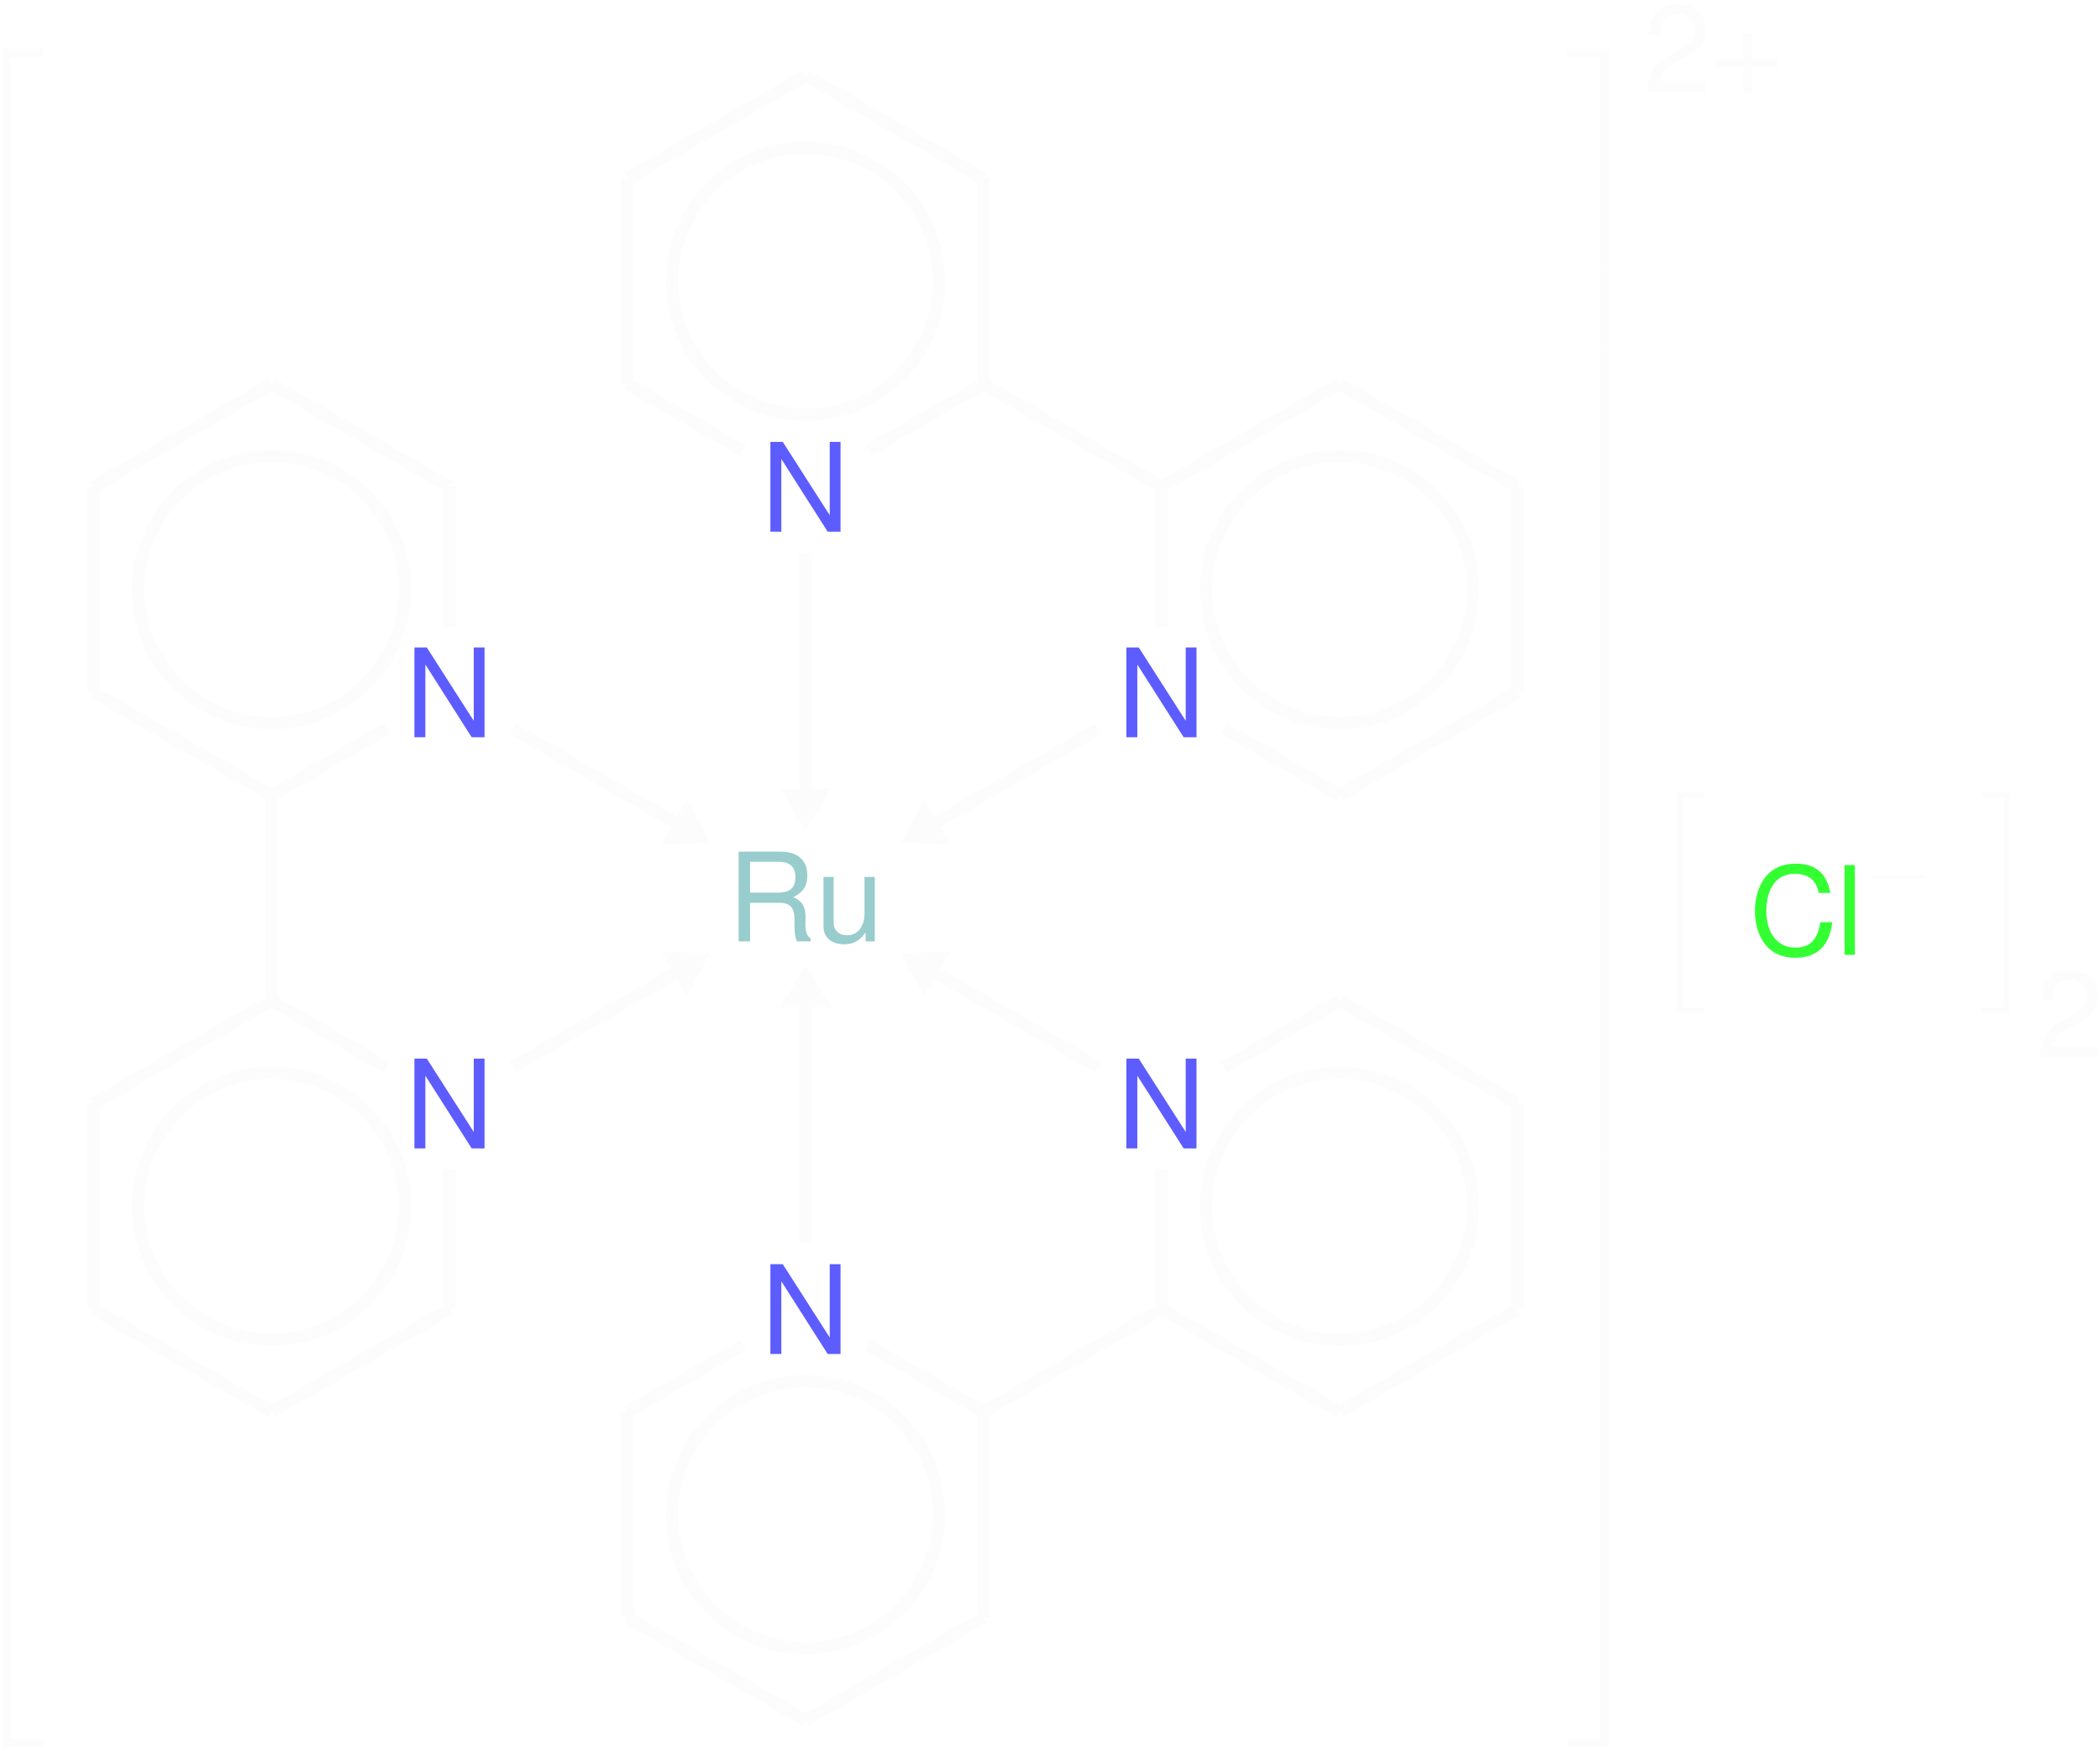
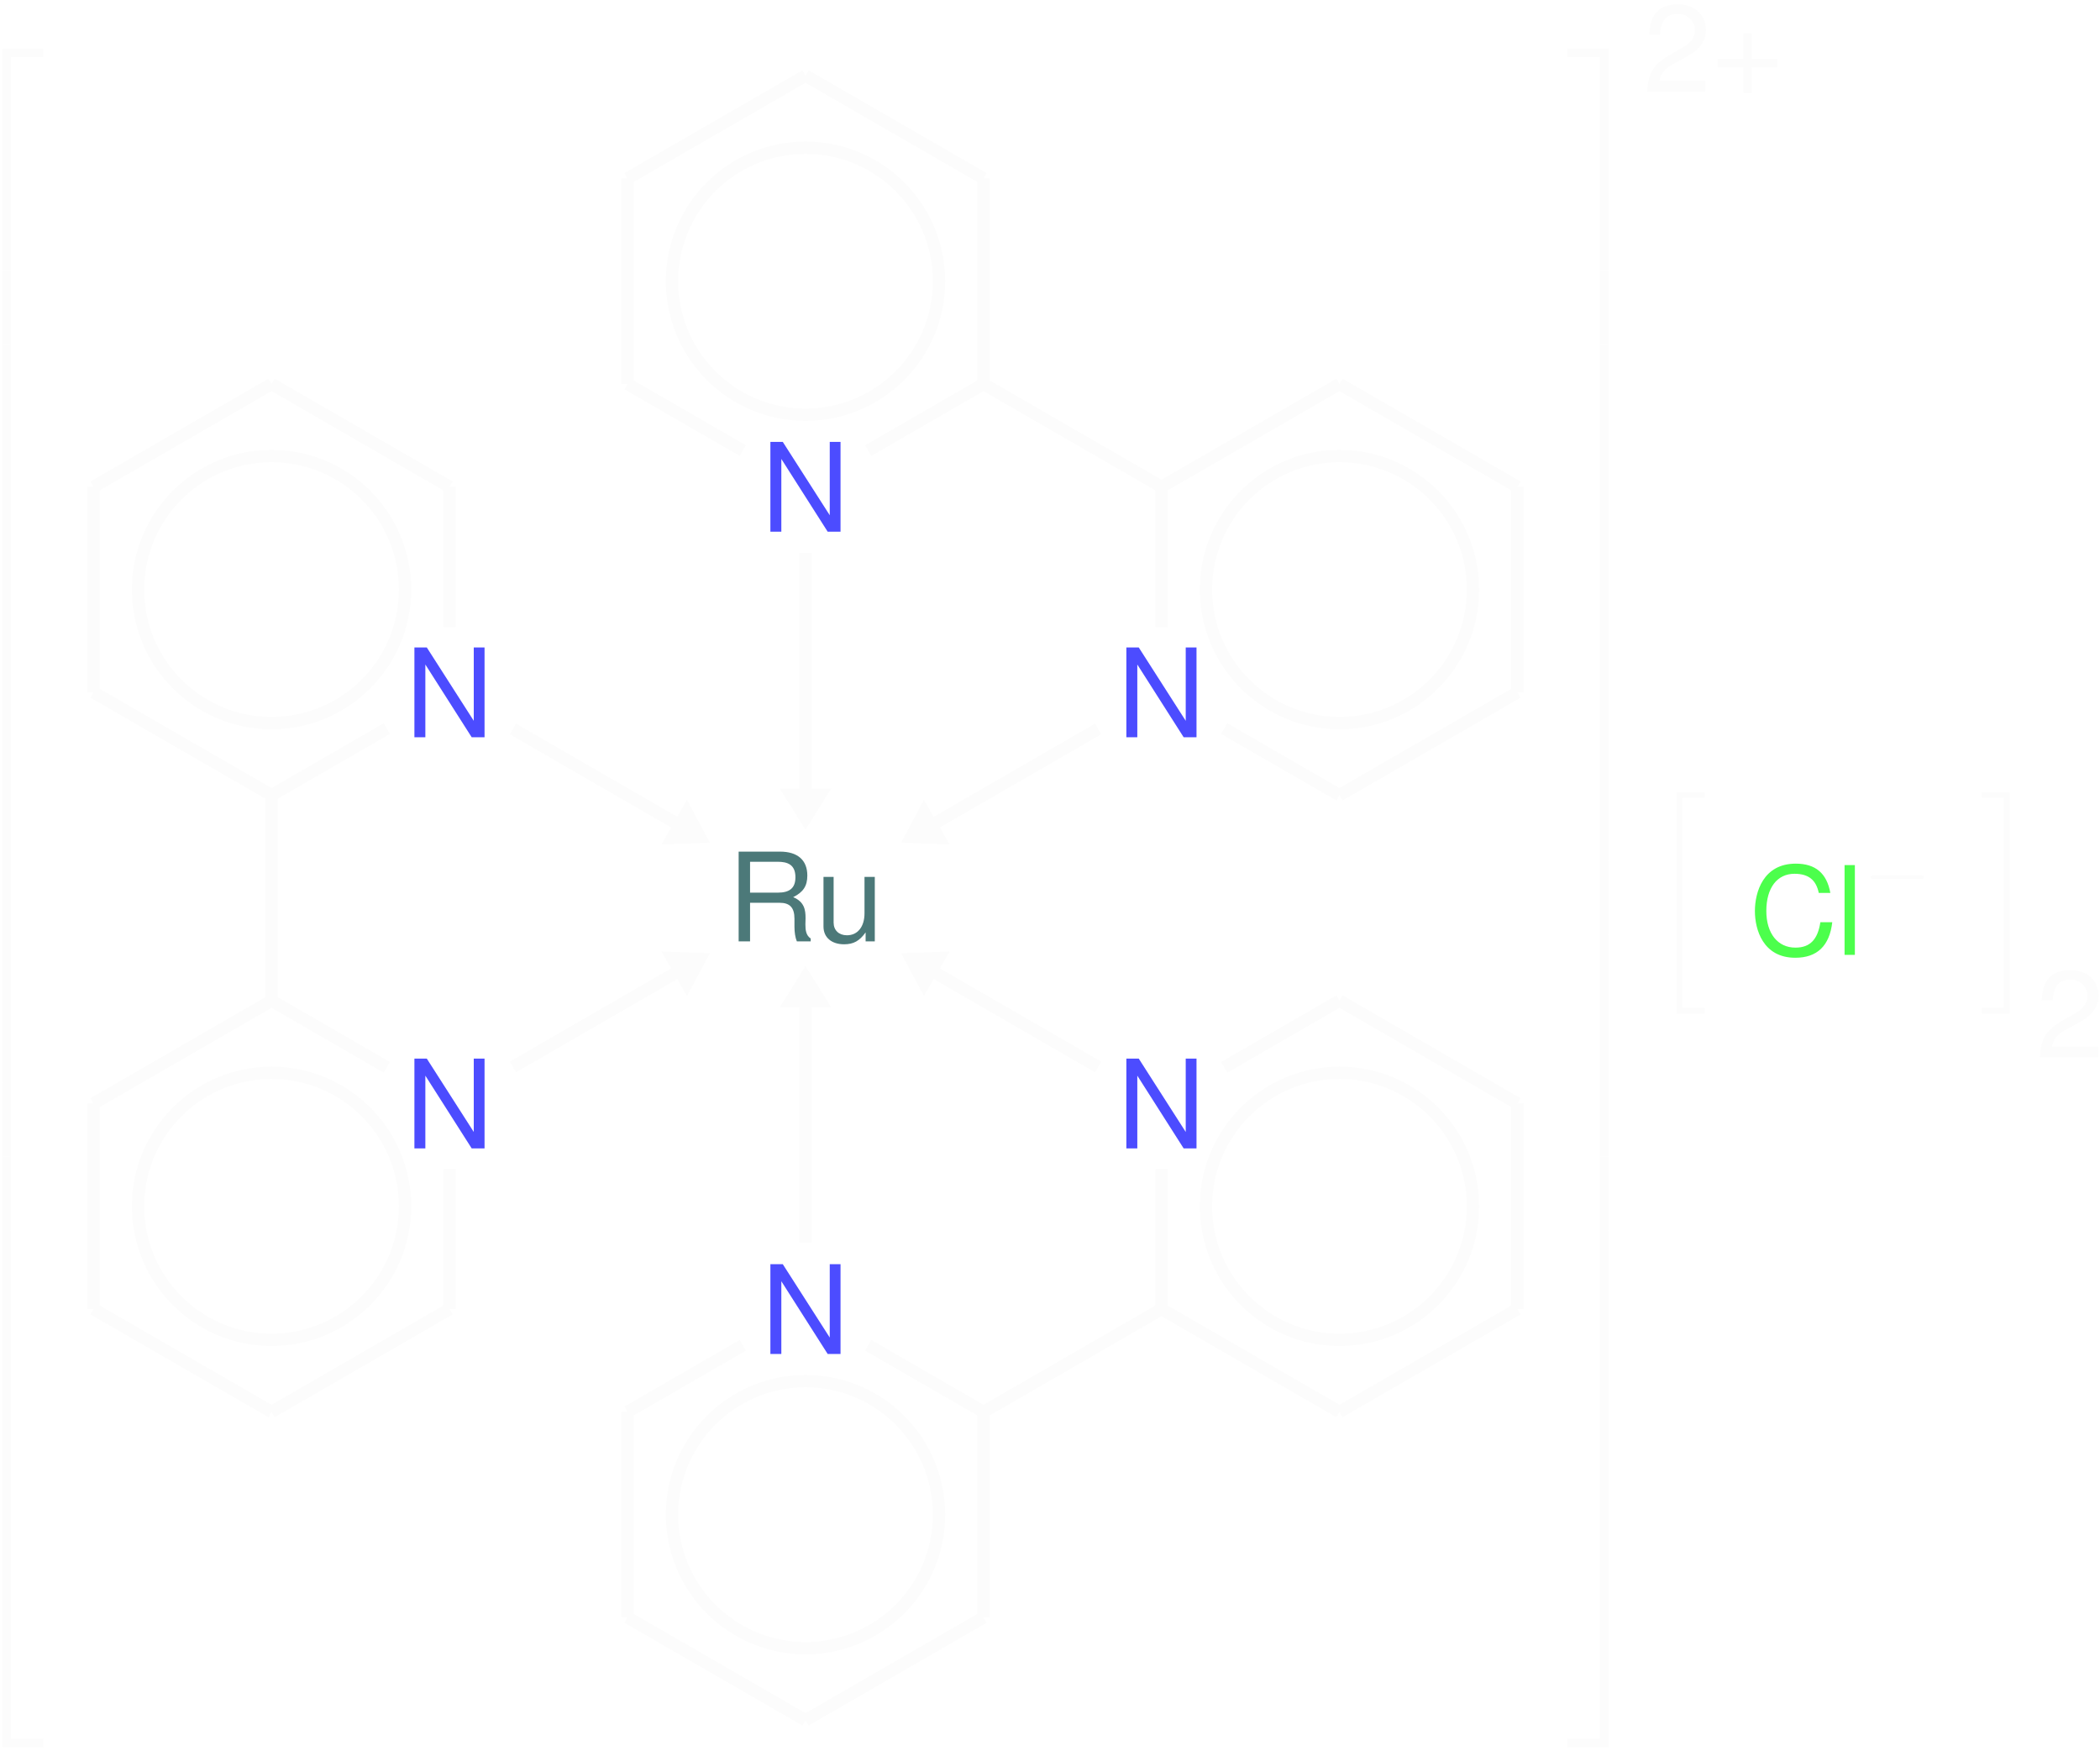
<svg xmlns="http://www.w3.org/2000/svg" xmlns:xlink="http://www.w3.org/1999/xlink" width="204pt" height="170pt" viewBox="0 0 204 170" version="1.1">
  <defs>
    <g>
      <symbol overflow="visible" id="glyph0-0">
        <path style="stroke:none;" d="" />
      </symbol>
      <symbol overflow="visible" id="glyph0-1">
        <path style="stroke:none;" d="M 3.891 21.031 L 4.719 21.031 L 4.719 0.359 L 7.875 0.359 L 7.875 -0.469 L 3.891 -0.469 Z M 3.891 21.031 " />
      </symbol>
      <symbol overflow="visible" id="glyph0-2">
        <path style="stroke:none;" d="M 3.891 7.188 L 4.719 7.188 L 4.719 -0.016 L 3.891 -0.016 Z M 3.891 7.188 " />
      </symbol>
      <symbol overflow="visible" id="glyph0-3">
        <path style="stroke:none;" d="M 3.891 21.031 L 7.875 21.031 L 7.875 20.203 L 4.719 20.203 L 4.719 -0.484 L 3.891 -0.484 Z M 3.891 21.031 " />
      </symbol>
      <symbol overflow="visible" id="glyph0-4">
        <path style="stroke:none;" d="M 3.234 21.031 L 4.062 21.031 L 4.062 -0.469 L 0.078 -0.469 L 0.078 0.359 L 3.234 0.359 Z M 3.234 21.031 " />
      </symbol>
      <symbol overflow="visible" id="glyph0-5">
        <path style="stroke:none;" d="M 3.234 7.188 L 4.062 7.188 L 4.062 -0.016 L 3.234 -0.016 Z M 3.234 7.188 " />
      </symbol>
      <symbol overflow="visible" id="glyph0-6">
        <path style="stroke:none;" d="M 3.234 20.203 L 0.078 20.203 L 0.078 21.031 L 4.062 21.031 L 4.062 -0.484 L 3.234 -0.484 Z M 3.234 20.203 " />
      </symbol>
      <symbol overflow="visible" id="glyph0-7">
        <path style="stroke:none;" d="M 2.703 21.031 L 5.422 21.031 L 5.422 20.469 L 3.266 20.469 L 3.266 0.078 L 5.422 0.078 L 5.422 -0.484 L 2.703 -0.484 Z M 2.703 21.031 " />
      </symbol>
      <symbol overflow="visible" id="glyph0-8">
        <path style="stroke:none;" d="M 2.359 20.469 L 0.219 20.469 L 0.219 21.031 L 2.922 21.031 L 2.922 -0.484 L 0.219 -0.484 L 0.219 0.078 L 2.359 0.078 Z M 2.359 20.469 " />
      </symbol>
      <symbol overflow="visible" id="glyph1-0">
        <path style="stroke:none;" d="M 7.406 -6.219 C 7.406 -7.609 6.406 -8.516 4.859 -8.516 C 3.125 -8.516 2.234 -7.547 2.234 -5.719 L 3.25 -5.719 C 3.25 -6.781 3.547 -7.578 4.797 -7.578 C 5.719 -7.578 6.328 -7.031 6.328 -6.219 C 6.328 -4.703 4.188 -4.312 4.188 -2.688 L 4.188 -2.031 L 5.266 -2.031 L 5.266 -2.594 C 5.266 -4.016 7.406 -4.25 7.406 -6.219 Z M 5.266 -0.891 L 4.188 -0.891 L 4.188 0.344 L 5.266 0.344 Z M 0.422 1.656 L 9.141 1.656 L 9.141 -9.562 L 0.422 -9.562 Z M 1.406 0.828 L 1.406 -8.719 L 8.156 -8.719 L 8.156 0.828 Z M 1.406 0.828 " />
      </symbol>
      <symbol overflow="visible" id="glyph1-1">
        <path style="stroke:none;" d="M 6.25 -4.297 C 7.234 -4.781 7.625 -5.391 7.625 -6.391 C 7.625 -7.891 6.688 -8.719 4.969 -8.719 L 0.953 -8.719 L 0.953 0 L 2.062 0 L 2.062 -3.75 L 4.938 -3.75 C 5.922 -3.75 6.375 -3.281 6.375 -2.203 L 6.375 -1.422 C 6.375 -0.891 6.453 -0.359 6.609 0 L 7.953 0 L 7.953 -0.281 C 7.5 -0.578 7.438 -1.094 7.438 -1.656 C 7.438 -1.844 7.453 -2.062 7.453 -2.266 C 7.453 -3.047 7.344 -3.844 6.25 -4.297 Z M 6.469 -6.234 C 6.469 -5.203 5.938 -4.734 4.75 -4.734 L 2.062 -4.734 L 2.062 -7.734 L 4.75 -7.734 C 5.688 -7.734 6.469 -7.469 6.469 -6.234 Z M 6.469 -6.234 " />
      </symbol>
      <symbol overflow="visible" id="glyph1-2">
        <path style="stroke:none;" d="M 5.703 0 L 5.703 -6.266 L 4.703 -6.266 L 4.703 -2.719 C 4.703 -1.438 4.047 -0.594 3 -0.594 C 2.219 -0.594 1.703 -1.078 1.703 -1.828 L 1.703 -6.266 L 0.719 -6.266 L 0.719 -1.438 C 0.719 -0.391 1.5 0.281 2.719 0.281 C 3.641 0.281 4.219 -0.047 4.812 -0.875 L 4.812 0 Z M 5.703 0 " />
      </symbol>
      <symbol overflow="visible" id="glyph1-3">
        <path style="stroke:none;" d="M 7.766 -8.719 L 6.719 -8.719 L 6.719 -1.594 L 2.156 -8.719 L 0.953 -8.719 L 0.953 0 L 2.016 0 L 2.016 -7.062 L 6.516 0 L 7.766 0 Z M 7.766 -8.719 " />
      </symbol>
      <symbol overflow="visible" id="glyph1-4">
        <path style="stroke:none;" d="M 0.484 -4.25 C 0.484 -2.469 1.266 0.281 4.406 0.281 C 6.531 0.281 7.734 -0.875 8 -3.172 L 6.844 -3.172 C 6.594 -1.531 5.875 -0.703 4.422 -0.703 C 2.688 -0.703 1.594 -2.094 1.594 -4.266 C 1.594 -6.5 2.641 -7.875 4.328 -7.875 C 5.734 -7.875 6.438 -7.234 6.688 -6.016 L 7.812 -6.016 C 7.469 -7.922 6.375 -8.859 4.453 -8.859 C 1.281 -8.859 0.484 -6.078 0.484 -4.25 Z M 0.484 -4.25 " />
      </symbol>
      <symbol overflow="visible" id="glyph1-5">
        <path style="stroke:none;" d="M 1.719 -8.719 L 0.719 -8.719 L 0.719 0 L 1.719 0 Z M 1.719 -8.719 " />
      </symbol>
      <symbol overflow="visible" id="glyph1-6">
        <path style="stroke:none;" d="M 0.594 -5.531 L 1.656 -5.531 C 1.703 -6.328 1.906 -7.547 3.359 -7.547 C 4.312 -7.547 5.031 -6.875 5.031 -5.969 C 5.031 -5.297 4.641 -4.719 3.891 -4.297 L 2.781 -3.672 C 1.016 -2.672 0.5 -1.859 0.406 0 L 6.047 0 L 6.047 -1.047 L 1.594 -1.047 C 1.703 -1.734 2.062 -2.219 3.125 -2.781 L 4.312 -3.438 C 5.5 -4.078 6.109 -4.953 6.109 -5.984 C 6.109 -7.453 5 -8.469 3.391 -8.469 C 2.234 -8.469 0.672 -8.094 0.594 -5.531 Z M 0.594 -5.531 " />
      </symbol>
      <symbol overflow="visible" id="glyph1-7">
        <path style="stroke:none;" d="M 6.391 -3.188 L 3.906 -3.188 L 3.906 -5.672 L 3.078 -5.672 L 3.078 -3.188 L 0.594 -3.188 L 0.594 -2.359 L 3.078 -2.359 L 3.078 0.125 L 3.906 0.125 L 3.906 -2.359 L 6.391 -2.359 Z M 6.391 -3.188 " />
      </symbol>
      <symbol overflow="visible" id="glyph2-0">
        <path style="stroke:none;" d="" />
      </symbol>
      <symbol overflow="visible" id="glyph2-1">
        <path style="stroke:none;" d="M 5.562 -1.812 C 5.703 -1.812 5.875 -1.812 5.875 -1.984 C 5.875 -2.172 5.703 -2.172 5.562 -2.172 L 1 -2.172 C 0.875 -2.172 0.703 -2.172 0.703 -1.984 C 0.703 -1.812 0.875 -1.812 1 -1.812 Z M 5.562 -1.812 " />
      </symbol>
    </g>
  </defs>
  <g id="surface31">
    <g style="fill:rgb(98.999%,98.999%,98.999%);fill-opacity:1;">
      <use xlink:href="#glyph0-1" x="-3.665" y="5.193" />
    </g>
    <g style="fill:rgb(98.999%,98.999%,98.999%);fill-opacity:1;">
      <use xlink:href="#glyph0-2" x="-3.665" y="26.235" />
    </g>
    <g style="fill:rgb(98.999%,98.999%,98.999%);fill-opacity:1;">
      <use xlink:href="#glyph0-2" x="-3.665" y="33.408" />
    </g>
    <g style="fill:rgb(98.999%,98.999%,98.999%);fill-opacity:1;">
      <use xlink:href="#glyph0-2" x="-3.665" y="40.581" />
    </g>
    <g style="fill:rgb(98.999%,98.999%,98.999%);fill-opacity:1;">
      <use xlink:href="#glyph0-2" x="-3.665" y="47.754" />
    </g>
    <g style="fill:rgb(98.999%,98.999%,98.999%);fill-opacity:1;">
      <use xlink:href="#glyph0-2" x="-3.665" y="54.927" />
    </g>
    <g style="fill:rgb(98.999%,98.999%,98.999%);fill-opacity:1;">
      <use xlink:href="#glyph0-2" x="-3.665" y="62.1" />
    </g>
    <g style="fill:rgb(98.999%,98.999%,98.999%);fill-opacity:1;">
      <use xlink:href="#glyph0-2" x="-3.665" y="69.274" />
    </g>
    <g style="fill:rgb(98.999%,98.999%,98.999%);fill-opacity:1;">
      <use xlink:href="#glyph0-2" x="-3.665" y="76.447" />
    </g>
    <g style="fill:rgb(98.999%,98.999%,98.999%);fill-opacity:1;">
      <use xlink:href="#glyph0-2" x="-3.665" y="83.62" />
    </g>
    <g style="fill:rgb(98.999%,98.999%,98.999%);fill-opacity:1;">
      <use xlink:href="#glyph0-2" x="-3.665" y="90.793" />
    </g>
    <g style="fill:rgb(98.999%,98.999%,98.999%);fill-opacity:1;">
      <use xlink:href="#glyph0-2" x="-3.665" y="97.966" />
    </g>
    <g style="fill:rgb(98.999%,98.999%,98.999%);fill-opacity:1;">
      <use xlink:href="#glyph0-2" x="-3.665" y="105.139" />
    </g>
    <g style="fill:rgb(98.999%,98.999%,98.999%);fill-opacity:1;">
      <use xlink:href="#glyph0-2" x="-3.665" y="112.313" />
    </g>
    <g style="fill:rgb(98.999%,98.999%,98.999%);fill-opacity:1;">
      <use xlink:href="#glyph0-2" x="-3.665" y="119.486" />
    </g>
    <g style="fill:rgb(98.999%,98.999%,98.999%);fill-opacity:1;">
      <use xlink:href="#glyph0-2" x="-3.665" y="126.659" />
    </g>
    <g style="fill:rgb(98.999%,98.999%,98.999%);fill-opacity:1;">
      <use xlink:href="#glyph0-2" x="-3.665" y="133.832" />
    </g>
    <g style="fill:rgb(98.999%,98.999%,98.999%);fill-opacity:1;">
      <use xlink:href="#glyph0-2" x="-3.665" y="141.005" />
    </g>
    <g style="fill:rgb(98.999%,98.999%,98.999%);fill-opacity:1;">
      <use xlink:href="#glyph0-3" x="-3.665" y="148.657" />
    </g>
-     <g style="fill:rgb(59.999%,79.999%,79.999%);fill-opacity:1;">
+     <g style="fill:rgb(29.999%,47.499%,47.499%);fill-opacity:1;">
      <use xlink:href="#glyph1-1" x="70.801" y="91.427" />
      <use xlink:href="#glyph1-2" x="79.277" y="91.427" />
    </g>
-     <g style="fill:rgb(35.999%,35.999%,100%);fill-opacity:1;">
+     <g style="fill:rgb(29.999%,29.999%,100%);fill-opacity:1;">
      <use xlink:href="#glyph1-3" x="108.466" y="111.529" />
    </g>
    <path style="fill:none;stroke-width:1.196;stroke-linecap:butt;stroke-linejoin:miter;stroke:rgb(98.999%,98.999%,98.999%);stroke-opacity:1;stroke-miterlimit:10;" d="M 64.841 -25.729 C 64.841 -18.565 59.032 -12.761 51.872 -12.761 C 44.708 -12.761 38.903 -18.565 38.903 -25.729 C 38.903 -32.889 44.708 -38.698 51.872 -38.698 C 59.032 -38.698 64.841 -32.889 64.841 -25.729 " transform="matrix(1,0,0,-1,78.249,91.427)" />
    <path style="fill:none;stroke-width:1.196;stroke-linecap:butt;stroke-linejoin:miter;stroke:rgb(98.999%,98.999%,98.999%);stroke-opacity:1;stroke-miterlimit:10;" d="M 34.583 -22.096 L 34.583 -35.71 " transform="matrix(1,0,0,-1,78.249,91.427)" />
    <path style="fill:none;stroke-width:1.196;stroke-linecap:butt;stroke-linejoin:miter;stroke:rgb(98.999%,98.999%,98.999%);stroke-opacity:1;stroke-miterlimit:10;" d="M 34.583 -35.71 L 51.872 -45.694 " transform="matrix(1,0,0,-1,78.249,91.427)" />
    <path style="fill:none;stroke-width:1.196;stroke-linecap:butt;stroke-linejoin:miter;stroke:rgb(98.999%,98.999%,98.999%);stroke-opacity:1;stroke-miterlimit:10;" d="M 51.872 -45.694 L 69.161 -35.71 " transform="matrix(1,0,0,-1,78.249,91.427)" />
    <path style="fill:none;stroke-width:1.196;stroke-linecap:butt;stroke-linejoin:miter;stroke:rgb(98.999%,98.999%,98.999%);stroke-opacity:1;stroke-miterlimit:10;" d="M 69.161 -35.71 L 69.161 -15.745 " transform="matrix(1,0,0,-1,78.249,91.427)" />
    <path style="fill:none;stroke-width:1.196;stroke-linecap:butt;stroke-linejoin:miter;stroke:rgb(98.999%,98.999%,98.999%);stroke-opacity:1;stroke-miterlimit:10;" d="M 69.161 -15.745 L 51.872 -5.761 " transform="matrix(1,0,0,-1,78.249,91.427)" />
    <path style="fill:none;stroke-width:1.196;stroke-linecap:butt;stroke-linejoin:miter;stroke:rgb(98.999%,98.999%,98.999%);stroke-opacity:1;stroke-miterlimit:10;" d="M 64.841 34.169 C 64.841 41.329 59.032 47.138 51.872 47.138 C 44.708 47.138 38.903 41.329 38.903 34.169 C 38.903 27.005 44.708 21.2 51.872 21.2 C 59.032 21.2 64.841 27.005 64.841 34.169 " transform="matrix(1,0,0,-1,78.249,91.427)" />
    <path style="fill:none;stroke-width:1.196;stroke-linecap:butt;stroke-linejoin:miter;stroke:rgb(98.999%,98.999%,98.999%);stroke-opacity:1;stroke-miterlimit:10;" d="M 51.872 14.204 L 69.161 24.185 " transform="matrix(1,0,0,-1,78.249,91.427)" />
    <path style="fill:none;stroke-width:1.196;stroke-linecap:butt;stroke-linejoin:miter;stroke:rgb(98.999%,98.999%,98.999%);stroke-opacity:1;stroke-miterlimit:10;" d="M 69.161 24.185 L 69.161 44.15 " transform="matrix(1,0,0,-1,78.249,91.427)" />
    <path style="fill:none;stroke-width:1.196;stroke-linecap:butt;stroke-linejoin:miter;stroke:rgb(98.999%,98.999%,98.999%);stroke-opacity:1;stroke-miterlimit:10;" d="M 69.161 44.15 L 51.872 54.134 " transform="matrix(1,0,0,-1,78.249,91.427)" />
    <path style="fill:none;stroke-width:1.196;stroke-linecap:butt;stroke-linejoin:miter;stroke:rgb(98.999%,98.999%,98.999%);stroke-opacity:1;stroke-miterlimit:10;" d="M 51.872 54.134 L 34.583 44.15 " transform="matrix(1,0,0,-1,78.249,91.427)" />
    <path style="fill:none;stroke-width:1.196;stroke-linecap:butt;stroke-linejoin:miter;stroke:rgb(98.999%,98.999%,98.999%);stroke-opacity:1;stroke-miterlimit:10;" d="M 34.583 44.15 L 17.29 54.134 " transform="matrix(1,0,0,-1,78.249,91.427)" />
    <path style="fill:none;stroke-width:1.196;stroke-linecap:butt;stroke-linejoin:miter;stroke:rgb(98.999%,98.999%,98.999%);stroke-opacity:1;stroke-miterlimit:10;" d="M 12.97 64.115 C 12.97 71.279 7.161 77.083 0.001 77.083 C -7.163 77.083 -12.968 71.279 -12.968 64.115 C -12.968 56.954 -7.163 51.15 0.001 51.15 C 7.161 51.15 12.97 56.954 12.97 64.115 " transform="matrix(1,0,0,-1,78.249,91.427)" />
    <path style="fill:none;stroke-width:1.196;stroke-linecap:butt;stroke-linejoin:miter;stroke:rgb(98.999%,98.999%,98.999%);stroke-opacity:1;stroke-miterlimit:10;" d="M 17.29 54.134 L 17.29 74.099 " transform="matrix(1,0,0,-1,78.249,91.427)" />
    <path style="fill:none;stroke-width:1.196;stroke-linecap:butt;stroke-linejoin:miter;stroke:rgb(98.999%,98.999%,98.999%);stroke-opacity:1;stroke-miterlimit:10;" d="M 17.29 74.099 L 0.001 84.083 " transform="matrix(1,0,0,-1,78.249,91.427)" />
    <path style="fill:none;stroke-width:1.196;stroke-linecap:butt;stroke-linejoin:miter;stroke:rgb(98.999%,98.999%,98.999%);stroke-opacity:1;stroke-miterlimit:10;" d="M 0.001 84.083 L -17.292 74.099 " transform="matrix(1,0,0,-1,78.249,91.427)" />
    <path style="fill:none;stroke-width:1.196;stroke-linecap:butt;stroke-linejoin:miter;stroke:rgb(98.999%,98.999%,98.999%);stroke-opacity:1;stroke-miterlimit:10;" d="M -17.292 74.099 L -17.292 54.134 " transform="matrix(1,0,0,-1,78.249,91.427)" />
    <path style="fill:none;stroke-width:1.196;stroke-linecap:butt;stroke-linejoin:miter;stroke:rgb(98.999%,98.999%,98.999%);stroke-opacity:1;stroke-miterlimit:10;" d="M -38.901 34.169 C -38.901 41.329 -44.71 47.138 -51.87 47.138 C -59.034 47.138 -64.839 41.329 -64.839 34.169 C -64.839 27.005 -59.034 21.2 -51.87 21.2 C -44.71 21.2 -38.901 27.005 -38.901 34.169 " transform="matrix(1,0,0,-1,78.249,91.427)" />
    <path style="fill:none;stroke-width:1.196;stroke-linecap:butt;stroke-linejoin:miter;stroke:rgb(98.999%,98.999%,98.999%);stroke-opacity:1;stroke-miterlimit:10;" d="M -34.581 44.15 L -51.87 54.134 " transform="matrix(1,0,0,-1,78.249,91.427)" />
    <path style="fill:none;stroke-width:1.196;stroke-linecap:butt;stroke-linejoin:miter;stroke:rgb(98.999%,98.999%,98.999%);stroke-opacity:1;stroke-miterlimit:10;" d="M -51.87 54.134 L -69.163 44.15 " transform="matrix(1,0,0,-1,78.249,91.427)" />
    <path style="fill:none;stroke-width:1.196;stroke-linecap:butt;stroke-linejoin:miter;stroke:rgb(98.999%,98.999%,98.999%);stroke-opacity:1;stroke-miterlimit:10;" d="M -69.163 44.15 L -69.163 24.185 " transform="matrix(1,0,0,-1,78.249,91.427)" />
    <path style="fill:none;stroke-width:1.196;stroke-linecap:butt;stroke-linejoin:miter;stroke:rgb(98.999%,98.999%,98.999%);stroke-opacity:1;stroke-miterlimit:10;" d="M -69.163 24.185 L -51.87 14.204 " transform="matrix(1,0,0,-1,78.249,91.427)" />
    <path style="fill:none;stroke-width:1.196;stroke-linecap:butt;stroke-linejoin:miter;stroke:rgb(98.999%,98.999%,98.999%);stroke-opacity:1;stroke-miterlimit:10;" d="M -51.87 14.204 L -51.87 -5.761 " transform="matrix(1,0,0,-1,78.249,91.427)" />
    <path style="fill:none;stroke-width:1.196;stroke-linecap:butt;stroke-linejoin:miter;stroke:rgb(98.999%,98.999%,98.999%);stroke-opacity:1;stroke-miterlimit:10;" d="M -38.901 -25.729 C -38.901 -18.565 -44.71 -12.761 -51.87 -12.761 C -59.034 -12.761 -64.839 -18.565 -64.839 -25.729 C -64.839 -32.889 -59.034 -38.698 -51.87 -38.698 C -44.71 -38.698 -38.901 -32.889 -38.901 -25.729 " transform="matrix(1,0,0,-1,78.249,91.427)" />
    <path style="fill:none;stroke-width:1.196;stroke-linecap:butt;stroke-linejoin:miter;stroke:rgb(98.999%,98.999%,98.999%);stroke-opacity:1;stroke-miterlimit:10;" d="M -51.87 -5.761 L -69.163 -15.745 " transform="matrix(1,0,0,-1,78.249,91.427)" />
    <path style="fill:none;stroke-width:1.196;stroke-linecap:butt;stroke-linejoin:miter;stroke:rgb(98.999%,98.999%,98.999%);stroke-opacity:1;stroke-miterlimit:10;" d="M -69.163 -15.745 L -69.163 -35.71 " transform="matrix(1,0,0,-1,78.249,91.427)" />
    <path style="fill:none;stroke-width:1.196;stroke-linecap:butt;stroke-linejoin:miter;stroke:rgb(98.999%,98.999%,98.999%);stroke-opacity:1;stroke-miterlimit:10;" d="M -69.163 -35.71 L -51.87 -45.694 " transform="matrix(1,0,0,-1,78.249,91.427)" />
    <path style="fill:none;stroke-width:1.196;stroke-linecap:butt;stroke-linejoin:miter;stroke:rgb(98.999%,98.999%,98.999%);stroke-opacity:1;stroke-miterlimit:10;" d="M -51.87 -45.694 L -34.581 -35.71 " transform="matrix(1,0,0,-1,78.249,91.427)" />
    <path style="fill:none;stroke-width:1.196;stroke-linecap:butt;stroke-linejoin:miter;stroke:rgb(98.999%,98.999%,98.999%);stroke-opacity:1;stroke-miterlimit:10;" d="M 12.97 -55.675 C 12.97 -48.514 7.161 -42.706 0.001 -42.706 C -7.163 -42.706 -12.968 -48.514 -12.968 -55.675 C -12.968 -62.839 -7.163 -68.643 0.001 -68.643 C 7.161 -68.643 12.97 -62.839 12.97 -55.675 " transform="matrix(1,0,0,-1,78.249,91.427)" />
    <path style="fill:none;stroke-width:1.196;stroke-linecap:butt;stroke-linejoin:miter;stroke:rgb(98.999%,98.999%,98.999%);stroke-opacity:1;stroke-miterlimit:10;" d="M -17.292 -45.694 L -17.292 -65.659 " transform="matrix(1,0,0,-1,78.249,91.427)" />
    <path style="fill:none;stroke-width:1.196;stroke-linecap:butt;stroke-linejoin:miter;stroke:rgb(98.999%,98.999%,98.999%);stroke-opacity:1;stroke-miterlimit:10;" d="M -17.292 -65.659 L 0.001 -75.639 " transform="matrix(1,0,0,-1,78.249,91.427)" />
    <path style="fill:none;stroke-width:1.196;stroke-linecap:butt;stroke-linejoin:miter;stroke:rgb(98.999%,98.999%,98.999%);stroke-opacity:1;stroke-miterlimit:10;" d="M 0.001 -75.639 L 17.29 -65.659 " transform="matrix(1,0,0,-1,78.249,91.427)" />
    <path style="fill:none;stroke-width:1.196;stroke-linecap:butt;stroke-linejoin:miter;stroke:rgb(98.999%,98.999%,98.999%);stroke-opacity:1;stroke-miterlimit:10;" d="M 17.29 -65.659 L 17.29 -45.694 " transform="matrix(1,0,0,-1,78.249,91.427)" />
    <path style="fill:none;stroke-width:1.196;stroke-linecap:butt;stroke-linejoin:miter;stroke:rgb(98.999%,98.999%,98.999%);stroke-opacity:1;stroke-miterlimit:10;" d="M 34.583 -35.71 L 17.29 -45.694 " transform="matrix(1,0,0,-1,78.249,91.427)" />
-     <g style="fill:rgb(35.999%,35.999%,100%);fill-opacity:1;">
+     <g style="fill:rgb(29.999%,29.999%,100%);fill-opacity:1;">
      <use xlink:href="#glyph1-3" x="73.885" y="131.494" />
    </g>
    <path style="fill:none;stroke-width:1.196;stroke-linecap:butt;stroke-linejoin:miter;stroke:rgb(98.999%,98.999%,98.999%);stroke-opacity:1;stroke-miterlimit:10;" d="M 17.29 -45.694 L 6.091 -39.225 " transform="matrix(1,0,0,-1,78.249,91.427)" />
    <path style="fill:none;stroke-width:1.196;stroke-linecap:butt;stroke-linejoin:miter;stroke:rgb(98.999%,98.999%,98.999%);stroke-opacity:1;stroke-miterlimit:10;" d="M -6.089 -39.225 L -17.292 -45.694 " transform="matrix(1,0,0,-1,78.249,91.427)" />
-     <g style="fill:rgb(35.999%,35.999%,100%);fill-opacity:1;">
+     <g style="fill:rgb(29.999%,29.999%,100%);fill-opacity:1;">
      <use xlink:href="#glyph1-3" x="39.304" y="111.529" />
    </g>
    <path style="fill:none;stroke-width:1.196;stroke-linecap:butt;stroke-linejoin:miter;stroke:rgb(98.999%,98.999%,98.999%);stroke-opacity:1;stroke-miterlimit:10;" d="M -34.581 -35.71 L -34.581 -22.096 " transform="matrix(1,0,0,-1,78.249,91.427)" />
    <path style="fill:none;stroke-width:1.196;stroke-linecap:butt;stroke-linejoin:miter;stroke:rgb(98.999%,98.999%,98.999%);stroke-opacity:1;stroke-miterlimit:10;" d="M -40.671 -12.229 L -51.87 -5.761 " transform="matrix(1,0,0,-1,78.249,91.427)" />
-     <g style="fill:rgb(35.999%,35.999%,100%);fill-opacity:1;">
+     <g style="fill:rgb(29.999%,29.999%,100%);fill-opacity:1;">
      <use xlink:href="#glyph1-3" x="39.304" y="71.599" />
    </g>
    <path style="fill:none;stroke-width:1.196;stroke-linecap:butt;stroke-linejoin:miter;stroke:rgb(98.999%,98.999%,98.999%);stroke-opacity:1;stroke-miterlimit:10;" d="M -51.87 14.204 L -40.671 20.669 " transform="matrix(1,0,0,-1,78.249,91.427)" />
    <path style="fill:none;stroke-width:1.196;stroke-linecap:butt;stroke-linejoin:miter;stroke:rgb(98.999%,98.999%,98.999%);stroke-opacity:1;stroke-miterlimit:10;" d="M -34.581 30.536 L -34.581 44.15 " transform="matrix(1,0,0,-1,78.249,91.427)" />
-     <g style="fill:rgb(35.999%,35.999%,100%);fill-opacity:1;">
+     <g style="fill:rgb(29.999%,29.999%,100%);fill-opacity:1;">
      <use xlink:href="#glyph1-3" x="73.885" y="51.634" />
    </g>
    <path style="fill:none;stroke-width:1.196;stroke-linecap:butt;stroke-linejoin:miter;stroke:rgb(98.999%,98.999%,98.999%);stroke-opacity:1;stroke-miterlimit:10;" d="M -17.292 54.134 L -6.089 47.665 " transform="matrix(1,0,0,-1,78.249,91.427)" />
    <path style="fill:none;stroke-width:1.196;stroke-linecap:butt;stroke-linejoin:miter;stroke:rgb(98.999%,98.999%,98.999%);stroke-opacity:1;stroke-miterlimit:10;" d="M 6.091 47.665 L 17.29 54.134 " transform="matrix(1,0,0,-1,78.249,91.427)" />
-     <g style="fill:rgb(35.999%,35.999%,100%);fill-opacity:1;">
+     <g style="fill:rgb(29.999%,29.999%,100%);fill-opacity:1;">
      <use xlink:href="#glyph1-3" x="108.466" y="71.599" />
    </g>
    <path style="fill:none;stroke-width:1.196;stroke-linecap:butt;stroke-linejoin:miter;stroke:rgb(98.999%,98.999%,98.999%);stroke-opacity:1;stroke-miterlimit:10;" d="M 34.583 44.15 L 34.583 30.536 " transform="matrix(1,0,0,-1,78.249,91.427)" />
    <path style="fill:none;stroke-width:1.196;stroke-linecap:butt;stroke-linejoin:miter;stroke:rgb(98.999%,98.999%,98.999%);stroke-opacity:1;stroke-miterlimit:10;" d="M 40.669 20.669 L 51.872 14.204 " transform="matrix(1,0,0,-1,78.249,91.427)" />
    <path style="fill:none;stroke-width:1.196;stroke-linecap:butt;stroke-linejoin:miter;stroke:rgb(98.999%,98.999%,98.999%);stroke-opacity:1;stroke-miterlimit:10;" d="M 51.872 -5.761 L 40.669 -12.229 " transform="matrix(1,0,0,-1,78.249,91.427)" />
    <g style="fill:rgb(98.999%,98.999%,98.999%);fill-opacity:1;">
      <use xlink:href="#glyph0-4" x="152.192" y="5.193" />
    </g>
    <g style="fill:rgb(98.999%,98.999%,98.999%);fill-opacity:1;">
      <use xlink:href="#glyph0-5" x="152.192" y="26.235" />
    </g>
    <g style="fill:rgb(98.999%,98.999%,98.999%);fill-opacity:1;">
      <use xlink:href="#glyph0-5" x="152.192" y="33.408" />
    </g>
    <g style="fill:rgb(98.999%,98.999%,98.999%);fill-opacity:1;">
      <use xlink:href="#glyph0-5" x="152.192" y="40.581" />
    </g>
    <g style="fill:rgb(98.999%,98.999%,98.999%);fill-opacity:1;">
      <use xlink:href="#glyph0-5" x="152.192" y="47.754" />
    </g>
    <g style="fill:rgb(98.999%,98.999%,98.999%);fill-opacity:1;">
      <use xlink:href="#glyph0-5" x="152.192" y="54.927" />
    </g>
    <g style="fill:rgb(98.999%,98.999%,98.999%);fill-opacity:1;">
      <use xlink:href="#glyph0-5" x="152.192" y="62.1" />
    </g>
    <g style="fill:rgb(98.999%,98.999%,98.999%);fill-opacity:1;">
      <use xlink:href="#glyph0-5" x="152.192" y="69.274" />
    </g>
    <g style="fill:rgb(98.999%,98.999%,98.999%);fill-opacity:1;">
      <use xlink:href="#glyph0-5" x="152.192" y="76.447" />
    </g>
    <g style="fill:rgb(98.999%,98.999%,98.999%);fill-opacity:1;">
      <use xlink:href="#glyph0-5" x="152.192" y="83.62" />
    </g>
    <g style="fill:rgb(98.999%,98.999%,98.999%);fill-opacity:1;">
      <use xlink:href="#glyph0-5" x="152.192" y="90.793" />
    </g>
    <g style="fill:rgb(98.999%,98.999%,98.999%);fill-opacity:1;">
      <use xlink:href="#glyph0-5" x="152.192" y="97.966" />
    </g>
    <g style="fill:rgb(98.999%,98.999%,98.999%);fill-opacity:1;">
      <use xlink:href="#glyph0-5" x="152.192" y="105.139" />
    </g>
    <g style="fill:rgb(98.999%,98.999%,98.999%);fill-opacity:1;">
      <use xlink:href="#glyph0-5" x="152.192" y="112.313" />
    </g>
    <g style="fill:rgb(98.999%,98.999%,98.999%);fill-opacity:1;">
      <use xlink:href="#glyph0-5" x="152.192" y="119.486" />
    </g>
    <g style="fill:rgb(98.999%,98.999%,98.999%);fill-opacity:1;">
      <use xlink:href="#glyph0-5" x="152.192" y="126.659" />
    </g>
    <g style="fill:rgb(98.999%,98.999%,98.999%);fill-opacity:1;">
      <use xlink:href="#glyph0-5" x="152.192" y="133.832" />
    </g>
    <g style="fill:rgb(98.999%,98.999%,98.999%);fill-opacity:1;">
      <use xlink:href="#glyph0-5" x="152.192" y="141.005" />
    </g>
    <g style="fill:rgb(98.999%,98.999%,98.999%);fill-opacity:1;">
      <use xlink:href="#glyph0-6" x="152.192" y="148.657" />
    </g>
    <g style="fill:rgb(98.999%,98.999%,98.999%);fill-opacity:1;">
      <use xlink:href="#glyph0-7" x="160.162" y="77.403" />
    </g>
-     <g style="fill:rgb(20%,100%,20%);fill-opacity:1;">
+     <g style="fill:rgb(29.999%,100%,29.999%);fill-opacity:1;">
      <use xlink:href="#glyph1-4" x="169.992" y="92.735" />
      <use xlink:href="#glyph1-5" x="178.468" y="92.735" />
    </g>
    <g style="fill:rgb(98.999%,98.999%,98.999%);fill-opacity:1;">
      <use xlink:href="#glyph2-1" x="181.027" y="87.174" />
    </g>
    <g style="fill:rgb(98.999%,98.999%,98.999%);fill-opacity:1;">
      <use xlink:href="#glyph0-8" x="192.296" y="77.403" />
    </g>
    <path style="fill:none;stroke-width:1.196;stroke-linecap:butt;stroke-linejoin:miter;stroke:rgb(98.999%,98.999%,98.999%);stroke-opacity:1;stroke-miterlimit:10;" d="M -91.265 -12.194 L -107.16 -3.014 " transform="matrix(1,0,0,-1,197.941,91.427)" />
    <path style="fill-rule:nonzero;fill:rgb(98.999%,98.999%,98.999%);fill-opacity:1;stroke-width:1.015;stroke-linecap:butt;stroke-linejoin:miter;stroke:rgb(98.999%,98.999%,98.999%);stroke-opacity:1;stroke-miterlimit:10;" d="M 3.045 -0 L 0.507 1.583 L 0.505 -0 L 0.508 -1.582 Z M 3.045 -0 " transform="matrix(-0.86601,-0.5,-0.5,0.86601,91,94.56949)" />
    <path style="fill:none;stroke-width:1.196;stroke-linecap:butt;stroke-linejoin:miter;stroke:rgb(98.999%,98.999%,98.999%);stroke-opacity:1;stroke-miterlimit:10;" d="M -119.695 -29.284 L -119.695 -6.147 " transform="matrix(1,0,0,-1,197.941,91.427)" />
    <path style="fill-rule:nonzero;fill:rgb(98.999%,98.999%,98.999%);fill-opacity:1;stroke-width:1.015;stroke-linecap:butt;stroke-linejoin:miter;stroke:rgb(98.999%,98.999%,98.999%);stroke-opacity:1;stroke-miterlimit:10;" d="M 3.042 0.001 L 0.507 1.583 L 0.507 -1.581 Z M 3.042 0.001 " transform="matrix(0,-1,-1,0,78.24703,97.82753)" />
    <path style="fill:none;stroke-width:1.196;stroke-linecap:butt;stroke-linejoin:miter;stroke:rgb(98.999%,98.999%,98.999%);stroke-opacity:1;stroke-miterlimit:10;" d="M -148.121 -12.194 L -132.226 -3.014 " transform="matrix(1,0,0,-1,197.941,91.427)" />
    <path style="fill-rule:nonzero;fill:rgb(98.999%,98.999%,98.999%);fill-opacity:1;stroke-width:1.015;stroke-linecap:butt;stroke-linejoin:miter;stroke:rgb(98.999%,98.999%,98.999%);stroke-opacity:1;stroke-miterlimit:10;" d="M 3.043 0.001 L 0.506 1.583 L 0.507 -0.001 L 0.505 -1.583 Z M 3.043 0.001 " transform="matrix(0.86601,-0.5,-0.5,-0.86601,65.49405,94.56949)" />
    <path style="fill:none;stroke-width:1.196;stroke-linecap:butt;stroke-linejoin:miter;stroke:rgb(98.999%,98.999%,98.999%);stroke-opacity:1;stroke-miterlimit:10;" d="M -148.121 20.634 L -132.226 11.454 " transform="matrix(1,0,0,-1,197.941,91.427)" />
    <path style="fill-rule:nonzero;fill:rgb(98.999%,98.999%,98.999%);fill-opacity:1;stroke-width:1.015;stroke-linecap:butt;stroke-linejoin:miter;stroke:rgb(98.999%,98.999%,98.999%);stroke-opacity:1;stroke-miterlimit:10;" d="M 3.043 -0.002 L 0.505 1.582 L 0.507 0 L 0.506 -1.584 Z M 3.043 -0.002 " transform="matrix(0.86601,0.5,0.5,-0.86601,65.49405,79.84407)" />
    <path style="fill:none;stroke-width:1.196;stroke-linecap:butt;stroke-linejoin:miter;stroke:rgb(98.999%,98.999%,98.999%);stroke-opacity:1;stroke-miterlimit:10;" d="M -119.695 37.728 L -119.695 14.587 " transform="matrix(1,0,0,-1,197.941,91.427)" />
    <path style="fill-rule:nonzero;fill:rgb(98.999%,98.999%,98.999%);fill-opacity:1;stroke-width:1.015;stroke-linecap:butt;stroke-linejoin:miter;stroke:rgb(98.999%,98.999%,98.999%);stroke-opacity:1;stroke-miterlimit:10;" d="M 3.043 -0.001 L 0.508 1.581 L 0.508 -1.583 Z M 3.043 -0.001 " transform="matrix(0,1,1,0,78.24703,76.58603)" />
    <path style="fill:none;stroke-width:1.196;stroke-linecap:butt;stroke-linejoin:miter;stroke:rgb(98.999%,98.999%,98.999%);stroke-opacity:1;stroke-miterlimit:10;" d="M -91.265 20.634 L -107.16 11.454 " transform="matrix(1,0,0,-1,197.941,91.427)" />
    <path style="fill-rule:nonzero;fill:rgb(98.999%,98.999%,98.999%);fill-opacity:1;stroke-width:1.015;stroke-linecap:butt;stroke-linejoin:miter;stroke:rgb(98.999%,98.999%,98.999%);stroke-opacity:1;stroke-miterlimit:10;" d="M 3.045 0.001 L 0.508 1.583 L 0.506 0.001 L 0.507 -1.583 Z M 3.045 0.001 " transform="matrix(-0.86601,0.5,0.5,0.86601,91,79.84407)" />
    <g style="fill:rgb(98.999%,98.999%,98.999%);fill-opacity:1;">
      <use xlink:href="#glyph1-6" x="159.612" y="8.893" />
      <use xlink:href="#glyph1-7" x="166.259" y="8.893" />
    </g>
    <g style="fill:rgb(98.999%,98.999%,98.999%);fill-opacity:1;">
      <use xlink:href="#glyph1-6" x="197.75" y="102.682" />
    </g>
  </g>
</svg>
